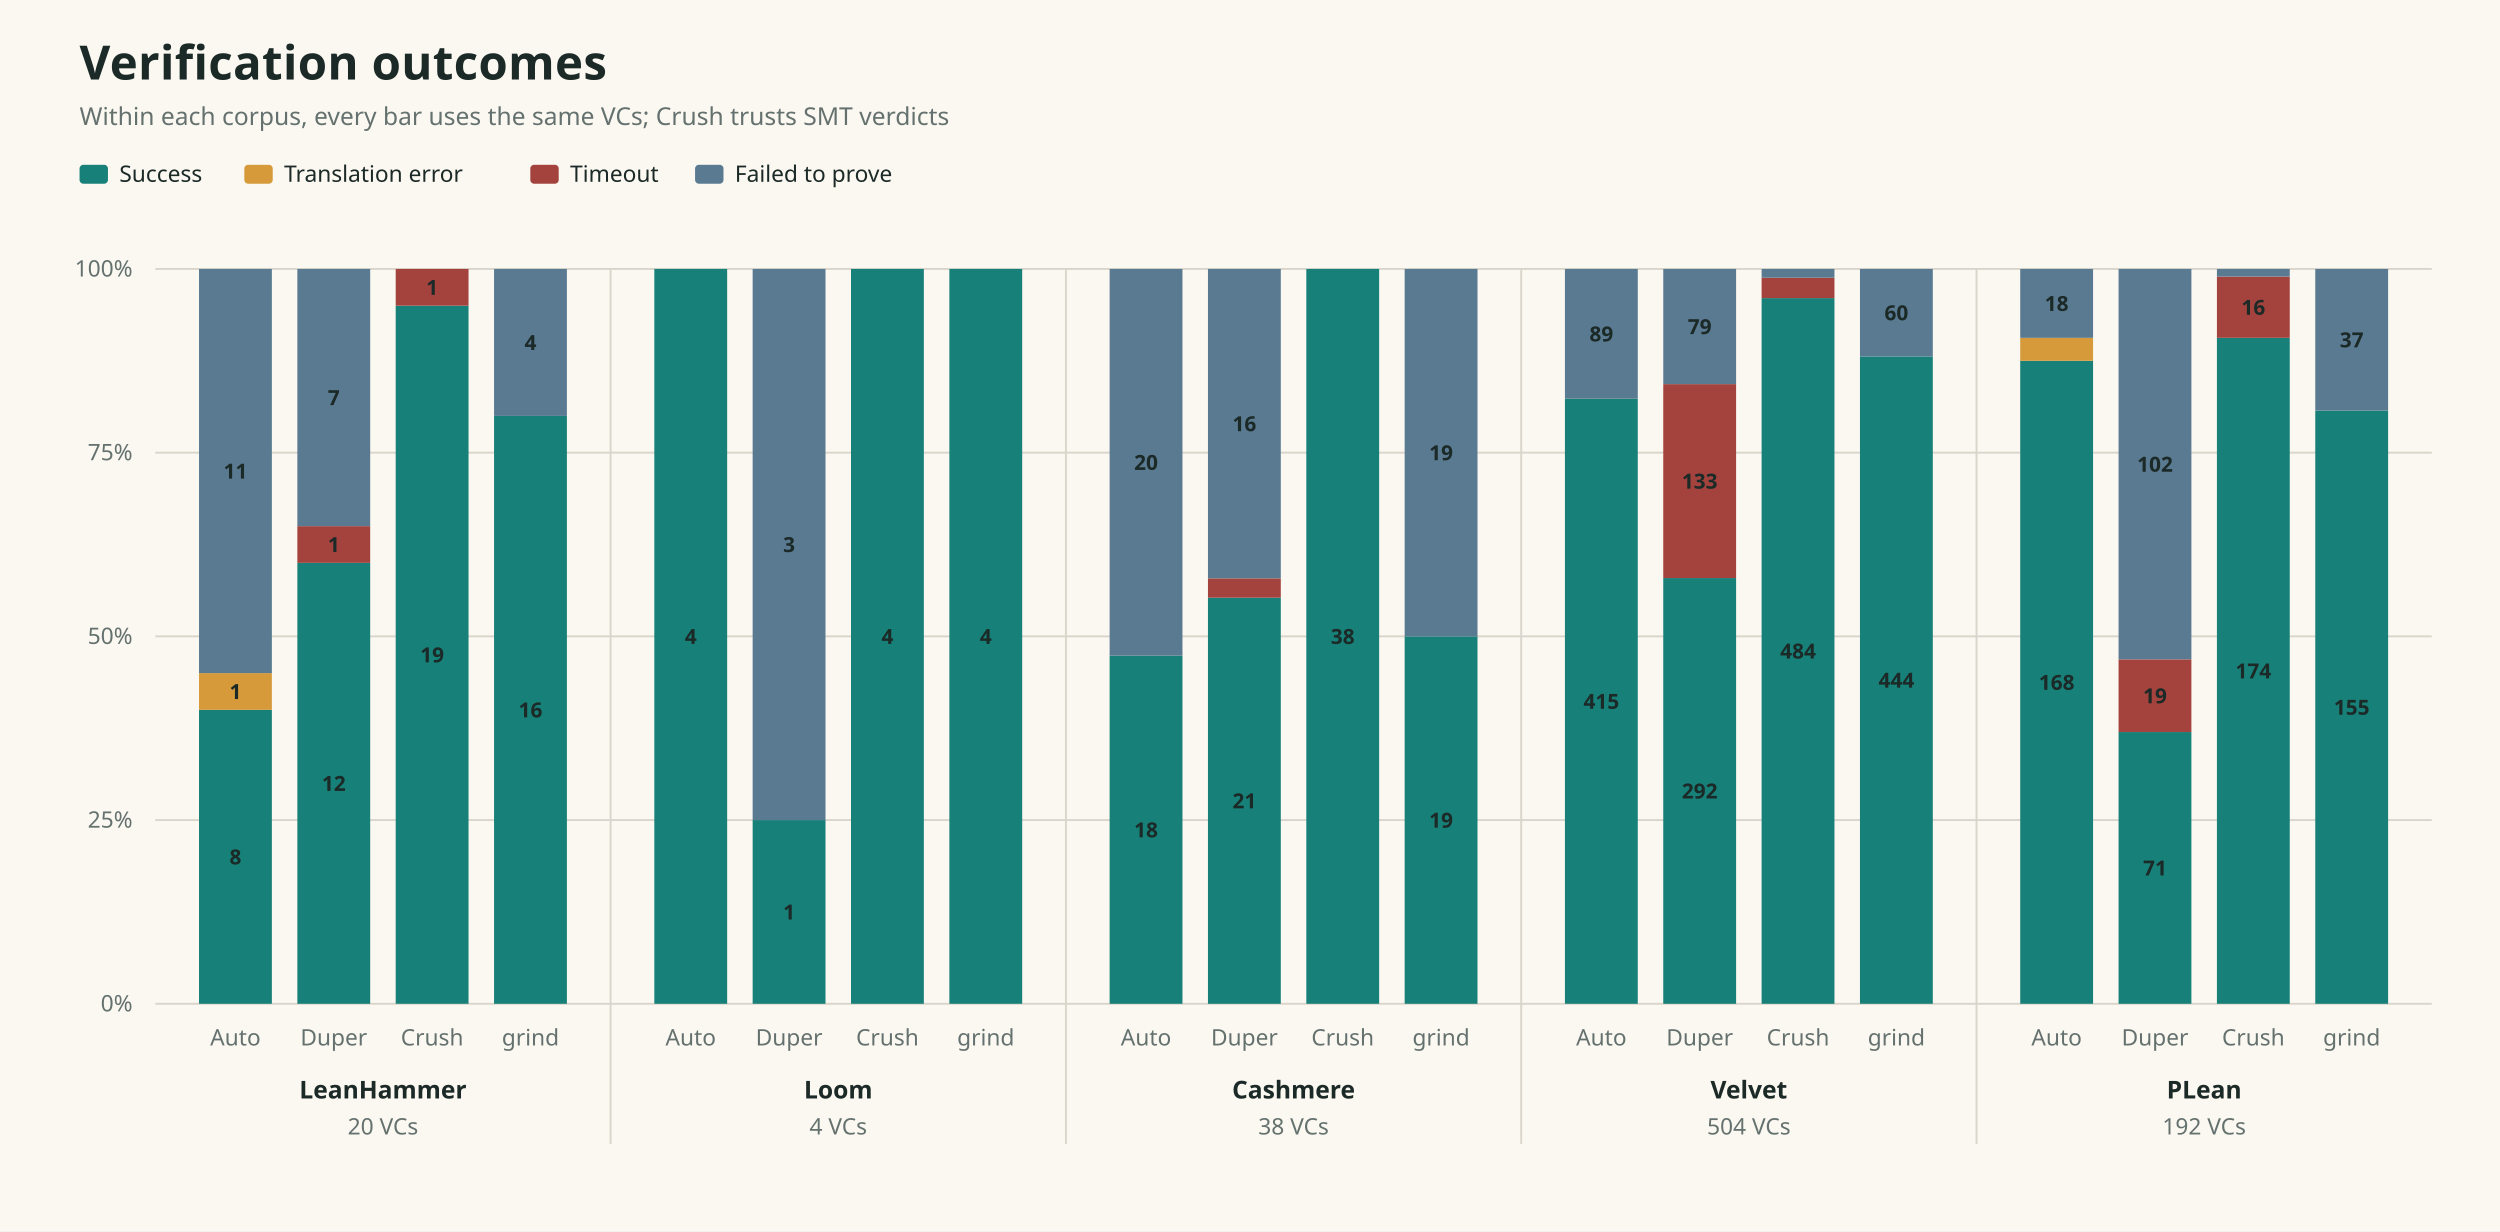
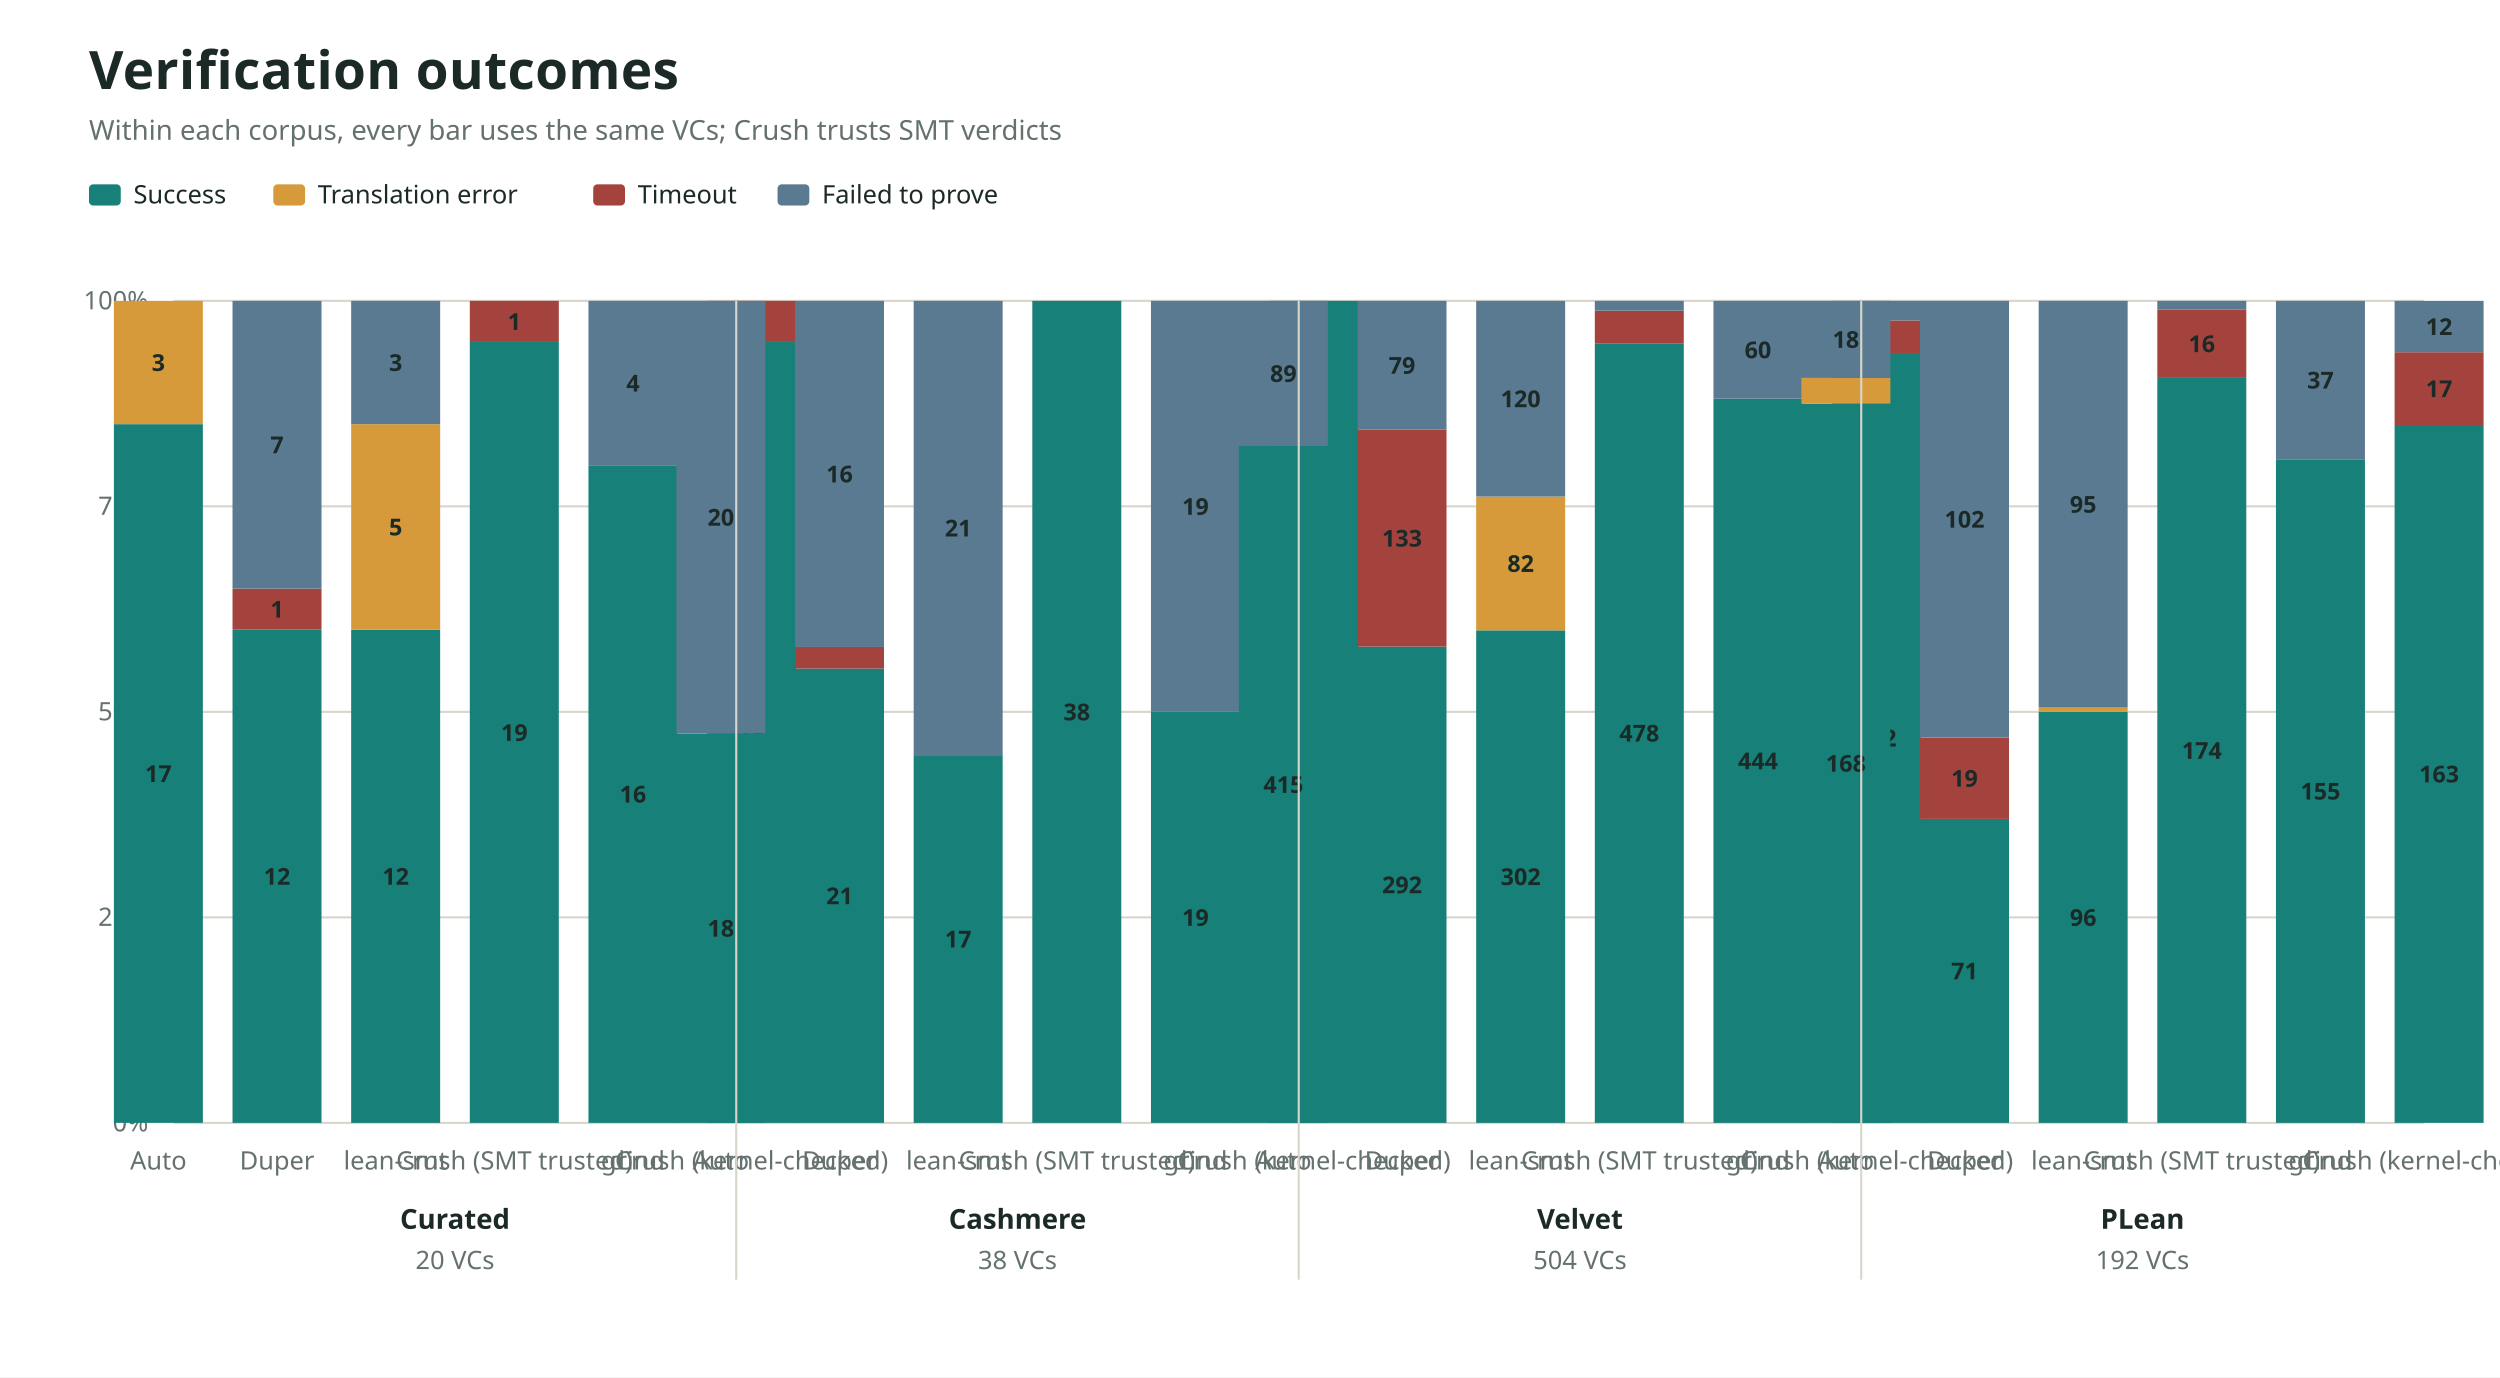
- <svg xmlns="http://www.w3.org/2000/svg" viewBox="0 0 1320 650" role="img" aria-labelledby="title description">
+ <svg xmlns="http://www.w3.org/2000/svg" viewBox="0 0 1180 650" role="img" aria-labelledby="title description">
  <style>
text { fill: #1B2927; font-family: 'Avenir Next', 'IBM Plex Sans', sans-serif; }
.title { font-size: 25px; font-weight: 700; letter-spacing: .2px; }
.subtitle { fill: #64716E; font-size: 13px; }
.axis { fill: #64716E; font-size: 12px; }
.label { font-size: 13px; font-weight: 600; }
.value { font-size: 11px; font-weight: 600; }
.legend { font-size: 12px; }
.grid { stroke: #D9D5CB; stroke-width: 1; }
.axis-line { stroke: #64716E; stroke-width: 1.2; }
</style>
-   <rect width="1320" height="650" fill="#FBF8F1" />
+   <rect width="1180" height="650" fill="#FFFFFF" />
  <text x="42.00" y="42.00" text-anchor="start" class="title">Verification outcomes</text>
  <text x="42.00" y="66.00" text-anchor="start" class="subtitle">Within each corpus, every bar uses the same VCs; Crush trusts SMT verdicts</text>
  <rect x="42.00" y="87.00" width="15.00" height="10.00" rx="2.00" fill="#178078" opacity="1.000" />
  <text x="63.00" y="96.00" text-anchor="start" class="legend">Success</text>
  <rect x="129.00" y="87.00" width="15.00" height="10.00" rx="2.00" fill="#D69A3A" opacity="1.000" />
  <text x="150.00" y="96.00" text-anchor="start" class="legend">Translation error</text>
  <rect x="280.00" y="87.00" width="15.00" height="10.00" rx="2.00" fill="#A4433E" opacity="1.000" />
  <text x="301.00" y="96.00" text-anchor="start" class="legend">Timeout</text>
  <rect x="367.00" y="87.00" width="15.00" height="10.00" rx="2.00" fill="#597A91" opacity="1.000" />
  <text x="388.00" y="96.00" text-anchor="start" class="legend">Failed to prove</text>
-   <line x1="82.00" y1="530.00" x2="1284.00" y2="530.00" class="grid" />
+   <line x1="82.00" y1="530.00" x2="1144.00" y2="530.00" class="grid" />
  <text x="70.00" y="534.00" text-anchor="end" class="axis">0%</text>
-   <line x1="82.00" y1="433.00" x2="1284.00" y2="433.00" class="grid" />
+   <line x1="82.00" y1="433.00" x2="1144.00" y2="433.00" class="grid" />
  <text x="70.00" y="437.00" text-anchor="end" class="axis">25%</text>
-   <line x1="82.00" y1="336.00" x2="1284.00" y2="336.00" class="grid" />
+   <line x1="82.00" y1="336.00" x2="1144.00" y2="336.00" class="grid" />
  <text x="70.00" y="340.00" text-anchor="end" class="axis">50%</text>
-   <line x1="82.00" y1="239.00" x2="1284.00" y2="239.00" class="grid" />
+   <line x1="82.00" y1="239.00" x2="1144.00" y2="239.00" class="grid" />
  <text x="70.00" y="243.00" text-anchor="end" class="axis">75%</text>
-   <line x1="82.00" y1="142.00" x2="1284.00" y2="142.00" class="grid" />
+   <line x1="82.00" y1="142.00" x2="1144.00" y2="142.00" class="grid" />
  <text x="70.00" y="146.00" text-anchor="end" class="axis">100%</text>
  <g>
-     <rect x="105.08" y="374.80" width="38.46" height="155.20" rx="0.00" fill="#178078" opacity="1.000" />
-   </g>
-   <text x="124.31" y="456.40" text-anchor="middle" class="value">8</text>
-   <g>
-     <rect x="105.08" y="355.40" width="38.46" height="19.40" rx="0.00" fill="#D69A3A" opacity="1.000" />
-   </g>
-   <text x="124.31" y="369.10" text-anchor="middle" class="value">1</text>
-   <g>
-     <rect x="105.08" y="142.00" width="38.46" height="213.40" rx="0.00" fill="#597A91" opacity="1.000" />
-   </g>
-   <text x="124.31" y="252.70" text-anchor="middle" class="value">11</text>
-   <text x="124.31" y="552.00" text-anchor="middle" class="axis">Auto</text>
-   <g>
-     <rect x="157.00" y="297.20" width="38.46" height="232.80" rx="0.00" fill="#178078" opacity="1.000" />
-   </g>
-   <text x="176.24" y="417.60" text-anchor="middle" class="value">12</text>
-   <g>
-     <rect x="157.00" y="277.80" width="38.46" height="19.40" rx="0.00" fill="#A4433E" opacity="1.000" />
-   </g>
-   <text x="176.24" y="291.50" text-anchor="middle" class="value">1</text>
-   <g>
-     <rect x="157.00" y="142.00" width="38.46" height="135.80" rx="0.00" fill="#597A91" opacity="1.000" />
-   </g>
-   <text x="176.24" y="213.90" text-anchor="middle" class="value">7</text>
-   <text x="176.24" y="552.00" text-anchor="middle" class="axis">Duper</text>
-   <g>
-     <rect x="208.93" y="161.40" width="38.46" height="368.60" rx="0.00" fill="#178078" opacity="1.000" />
-   </g>
-   <text x="228.16" y="349.70" text-anchor="middle" class="value">19</text>
-   <g>
-     <rect x="208.93" y="142.00" width="38.46" height="19.40" rx="0.00" fill="#A4433E" opacity="1.000" />
-   </g>
-   <text x="228.16" y="155.70" text-anchor="middle" class="value">1</text>
-   <text x="228.16" y="552.00" text-anchor="middle" class="axis">Crush</text>
-   <g>
-     <rect x="260.86" y="219.60" width="38.46" height="310.40" rx="0.00" fill="#178078" opacity="1.000" />
-   </g>
-   <text x="280.09" y="378.80" text-anchor="middle" class="value">16</text>
-   <g>
-     <rect x="260.86" y="142.00" width="38.46" height="77.60" rx="0.00" fill="#597A91" opacity="1.000" />
-   </g>
-   <text x="280.09" y="184.80" text-anchor="middle" class="value">4</text>
-   <text x="280.09" y="552.00" text-anchor="middle" class="axis">grind</text>
-   <text x="202.20" y="580.00" text-anchor="middle" class="label">LeanHammer</text>
-   <text x="202.20" y="599.00" text-anchor="middle" class="axis">20 VCs</text>
-   <g>
-     <rect x="345.48" y="142.00" width="38.46" height="388.00" rx="0.00" fill="#178078" opacity="1.000" />
-   </g>
-   <text x="364.71" y="340.00" text-anchor="middle" class="value">4</text>
-   <text x="364.71" y="552.00" text-anchor="middle" class="axis">Auto</text>
-   <g>
-     <rect x="397.40" y="433.00" width="38.46" height="97.00" rx="0.00" fill="#178078" opacity="1.000" />
-   </g>
-   <text x="416.64" y="485.50" text-anchor="middle" class="value">1</text>
-   <g>
-     <rect x="397.40" y="142.00" width="38.46" height="291.00" rx="0.00" fill="#597A91" opacity="1.000" />
-   </g>
-   <text x="416.64" y="291.50" text-anchor="middle" class="value">3</text>
-   <text x="416.64" y="552.00" text-anchor="middle" class="axis">Duper</text>
-   <g>
-     <rect x="449.33" y="142.00" width="38.46" height="388.00" rx="0.00" fill="#178078" opacity="1.000" />
-   </g>
-   <text x="468.56" y="340.00" text-anchor="middle" class="value">4</text>
-   <text x="468.56" y="552.00" text-anchor="middle" class="axis">Crush</text>
-   <g>
-     <rect x="501.26" y="142.00" width="38.46" height="388.00" rx="0.00" fill="#178078" opacity="1.000" />
-   </g>
-   <text x="520.49" y="340.00" text-anchor="middle" class="value">4</text>
-   <text x="520.49" y="552.00" text-anchor="middle" class="axis">grind</text>
-   <text x="442.60" y="580.00" text-anchor="middle" class="label">Loom</text>
-   <text x="442.60" y="599.00" text-anchor="middle" class="axis">4 VCs</text>
-   <line x1="322.40" y1="142.00" x2="322.40" y2="604.00" stroke="#D9D5CB" />
-   <g>
-     <rect x="585.88" y="346.21" width="38.46" height="183.79" rx="0.00" fill="#178078" opacity="1.000" />
-   </g>
-   <text x="605.11" y="442.11" text-anchor="middle" class="value">18</text>
-   <g>
-     <rect x="585.88" y="142.00" width="38.46" height="204.21" rx="0.00" fill="#597A91" opacity="1.000" />
-   </g>
-   <text x="605.11" y="248.11" text-anchor="middle" class="value">20</text>
-   <text x="605.11" y="552.00" text-anchor="middle" class="axis">Auto</text>
-   <g>
-     <rect x="637.80" y="315.58" width="38.46" height="214.42" rx="0.00" fill="#178078" opacity="1.000" />
-   </g>
-   <text x="657.04" y="426.79" text-anchor="middle" class="value">21</text>
-   <g>
-     <rect x="637.80" y="305.37" width="38.46" height="10.21" rx="0.00" fill="#A4433E" opacity="1.000" />
-   </g>
-   <g>
-     <rect x="637.80" y="142.00" width="38.46" height="163.37" rx="0.00" fill="#597A91" opacity="1.000" />
-   </g>
-   <text x="657.04" y="227.68" text-anchor="middle" class="value">16</text>
-   <text x="657.04" y="552.00" text-anchor="middle" class="axis">Duper</text>
-   <g>
-     <rect x="689.73" y="142.00" width="38.46" height="388.00" rx="0.00" fill="#178078" opacity="1.000" />
-   </g>
-   <text x="708.96" y="340.00" text-anchor="middle" class="value">38</text>
-   <text x="708.96" y="552.00" text-anchor="middle" class="axis">Crush</text>
-   <g>
-     <rect x="741.66" y="336.00" width="38.46" height="194.00" rx="0.00" fill="#178078" opacity="1.000" />
-   </g>
-   <text x="760.89" y="437.00" text-anchor="middle" class="value">19</text>
-   <g>
-     <rect x="741.66" y="142.00" width="38.46" height="194.00" rx="0.00" fill="#597A91" opacity="1.000" />
-   </g>
-   <text x="760.89" y="243.00" text-anchor="middle" class="value">19</text>
-   <text x="760.89" y="552.00" text-anchor="middle" class="axis">grind</text>
-   <text x="683.00" y="580.00" text-anchor="middle" class="label">Cashmere</text>
-   <text x="683.00" y="599.00" text-anchor="middle" class="axis">38 VCs</text>
-   <line x1="562.80" y1="142.00" x2="562.80" y2="604.00" stroke="#D9D5CB" />
-   <g>
-     <rect x="826.28" y="210.52" width="38.46" height="319.48" rx="0.00" fill="#178078" opacity="1.000" />
-   </g>
-   <text x="845.51" y="374.26" text-anchor="middle" class="value">415</text>
-   <g>
-     <rect x="826.28" y="142.00" width="38.46" height="68.52" rx="0.00" fill="#597A91" opacity="1.000" />
-   </g>
-   <text x="845.51" y="180.26" text-anchor="middle" class="value">89</text>
-   <text x="845.51" y="552.00" text-anchor="middle" class="axis">Auto</text>
-   <g>
-     <rect x="878.20" y="305.21" width="38.46" height="224.79" rx="0.00" fill="#178078" opacity="1.000" />
-   </g>
-   <text x="897.44" y="421.60" text-anchor="middle" class="value">292</text>
-   <g>
-     <rect x="878.20" y="202.82" width="38.46" height="102.39" rx="0.00" fill="#A4433E" opacity="1.000" />
-   </g>
-   <text x="897.44" y="258.01" text-anchor="middle" class="value">133</text>
-   <g>
-     <rect x="878.20" y="142.00" width="38.46" height="60.82" rx="0.00" fill="#597A91" opacity="1.000" />
-   </g>
-   <text x="897.44" y="176.41" text-anchor="middle" class="value">79</text>
-   <text x="897.44" y="552.00" text-anchor="middle" class="axis">Duper</text>
-   <g>
-     <rect x="930.13" y="157.40" width="38.46" height="372.60" rx="0.00" fill="#178078" opacity="1.000" />
-   </g>
-   <text x="949.36" y="347.70" text-anchor="middle" class="value">484</text>
-   <g>
-     <rect x="930.13" y="146.62" width="38.46" height="10.78" rx="0.00" fill="#A4433E" opacity="1.000" />
-   </g>
-   <g>
-     <rect x="930.13" y="142.00" width="38.46" height="4.62" rx="0.00" fill="#597A91" opacity="1.000" />
-   </g>
-   <text x="949.36" y="552.00" text-anchor="middle" class="axis">Crush</text>
-   <g>
-     <rect x="982.06" y="188.19" width="38.46" height="341.81" rx="0.00" fill="#178078" opacity="1.000" />
-   </g>
-   <text x="1001.29" y="363.10" text-anchor="middle" class="value">444</text>
-   <g>
-     <rect x="982.06" y="142.00" width="38.46" height="46.19" rx="0.00" fill="#597A91" opacity="1.000" />
-   </g>
-   <text x="1001.29" y="169.10" text-anchor="middle" class="value">60</text>
-   <text x="1001.29" y="552.00" text-anchor="middle" class="axis">grind</text>
-   <text x="923.40" y="580.00" text-anchor="middle" class="label">Velvet</text>
-   <text x="923.40" y="599.00" text-anchor="middle" class="axis">504 VCs</text>
-   <line x1="803.20" y1="142.00" x2="803.20" y2="604.00" stroke="#D9D5CB" />
-   <g>
-     <rect x="1066.68" y="190.50" width="38.46" height="339.50" rx="0.00" fill="#178078" opacity="1.000" />
-   </g>
-   <text x="1085.91" y="364.25" text-anchor="middle" class="value">168</text>
-   <g>
-     <rect x="1066.68" y="178.38" width="38.46" height="12.12" rx="0.00" fill="#D69A3A" opacity="1.000" />
-   </g>
-   <g>
-     <rect x="1066.68" y="142.00" width="38.46" height="36.38" rx="0.00" fill="#597A91" opacity="1.000" />
-   </g>
-   <text x="1085.91" y="164.19" text-anchor="middle" class="value">18</text>
-   <text x="1085.91" y="552.00" text-anchor="middle" class="axis">Auto</text>
-   <g>
-     <rect x="1118.60" y="386.52" width="38.46" height="143.48" rx="0.00" fill="#178078" opacity="1.000" />
-   </g>
-   <text x="1137.84" y="462.26" text-anchor="middle" class="value">71</text>
-   <g>
-     <rect x="1118.60" y="348.13" width="38.46" height="38.40" rx="0.00" fill="#A4433E" opacity="1.000" />
-   </g>
-   <text x="1137.84" y="371.32" text-anchor="middle" class="value">19</text>
-   <g>
-     <rect x="1118.60" y="142.00" width="38.46" height="206.12" rx="0.00" fill="#597A91" opacity="1.000" />
-   </g>
-   <text x="1137.84" y="249.06" text-anchor="middle" class="value">102</text>
-   <text x="1137.84" y="552.00" text-anchor="middle" class="axis">Duper</text>
-   <g>
-     <rect x="1170.53" y="178.38" width="38.46" height="351.62" rx="0.00" fill="#178078" opacity="1.000" />
-   </g>
-   <text x="1189.76" y="358.19" text-anchor="middle" class="value">174</text>
-   <g>
-     <rect x="1170.53" y="146.04" width="38.46" height="32.33" rx="0.00" fill="#A4433E" opacity="1.000" />
-   </g>
-   <text x="1189.76" y="166.21" text-anchor="middle" class="value">16</text>
-   <g>
-     <rect x="1170.53" y="142.00" width="38.46" height="4.04" rx="0.00" fill="#597A91" opacity="1.000" />
-   </g>
-   <text x="1189.76" y="552.00" text-anchor="middle" class="axis">Crush</text>
-   <g>
-     <rect x="1222.46" y="216.77" width="38.46" height="313.23" rx="0.00" fill="#178078" opacity="1.000" />
-   </g>
-   <text x="1241.69" y="377.39" text-anchor="middle" class="value">155</text>
-   <g>
-     <rect x="1222.46" y="142.00" width="38.46" height="74.77" rx="0.00" fill="#597A91" opacity="1.000" />
-   </g>
-   <text x="1241.69" y="183.39" text-anchor="middle" class="value">37</text>
-   <text x="1241.69" y="552.00" text-anchor="middle" class="axis">grind</text>
-   <text x="1163.80" y="580.00" text-anchor="middle" class="label">PLean</text>
-   <text x="1163.80" y="599.00" text-anchor="middle" class="axis">192 VCs</text>
-   <line x1="1043.60" y1="142.00" x2="1043.60" y2="604.00" stroke="#D9D5CB" />
+     <rect x="53.75" y="200.20" width="42.00" height="329.80" rx="0.00" fill="#178078" opacity="1.000" />
+   </g>
+   <text x="74.75" y="369.10" text-anchor="middle" class="value">17</text>
+   <g>
+     <rect x="53.75" y="142.00" width="42.00" height="58.20" rx="0.00" fill="#D69A3A" opacity="1.000" />
+   </g>
+   <text x="74.75" y="175.10" text-anchor="middle" class="value">3</text>
+   <text x="74.75" y="552.00" text-anchor="middle" class="axis">Auto</text>
+   <g>
+     <rect x="109.75" y="297.20" width="42.00" height="232.80" rx="0.00" fill="#178078" opacity="1.000" />
+   </g>
+   <text x="130.75" y="417.60" text-anchor="middle" class="value">12</text>
+   <g>
+     <rect x="109.75" y="277.80" width="42.00" height="19.40" rx="0.00" fill="#A4433E" opacity="1.000" />
+   </g>
+   <text x="130.75" y="291.50" text-anchor="middle" class="value">1</text>
+   <g>
+     <rect x="109.75" y="142.00" width="42.00" height="135.80" rx="0.00" fill="#597A91" opacity="1.000" />
+   </g>
+   <text x="130.75" y="213.90" text-anchor="middle" class="value">7</text>
+   <text x="130.75" y="552.00" text-anchor="middle" class="axis">Duper</text>
+   <g>
+     <rect x="165.75" y="297.20" width="42.00" height="232.80" rx="0.00" fill="#178078" opacity="1.000" />
+   </g>
+   <text x="186.75" y="417.60" text-anchor="middle" class="value">12</text>
+   <g>
+     <rect x="165.75" y="200.20" width="42.00" height="97.00" rx="0.00" fill="#D69A3A" opacity="1.000" />
+   </g>
+   <text x="186.75" y="252.70" text-anchor="middle" class="value">5</text>
+   <g>
+     <rect x="165.75" y="142.00" width="42.00" height="58.20" rx="0.00" fill="#597A91" opacity="1.000" />
+   </g>
+   <text x="186.75" y="175.10" text-anchor="middle" class="value">3</text>
+   <text x="186.75" y="552.00" text-anchor="middle" class="axis">lean-smt</text>
+   <g>
+     <rect x="221.75" y="161.40" width="42.00" height="368.60" rx="0.00" fill="#178078" opacity="1.000" />
+   </g>
+   <text x="242.75" y="349.70" text-anchor="middle" class="value">19</text>
+   <g>
+     <rect x="221.75" y="142.00" width="42.00" height="19.40" rx="0.00" fill="#A4433E" opacity="1.000" />
+   </g>
+   <text x="242.75" y="155.70" text-anchor="middle" class="value">1</text>
+   <text x="242.75" y="552.00" text-anchor="middle" class="axis">Crush (SMT trusted)</text>
+   <g>
+     <rect x="277.75" y="219.60" width="42.00" height="310.40" rx="0.00" fill="#178078" opacity="1.000" />
+   </g>
+   <text x="298.75" y="378.80" text-anchor="middle" class="value">16</text>
+   <g>
+     <rect x="277.75" y="142.00" width="42.00" height="77.60" rx="0.00" fill="#597A91" opacity="1.000" />
+   </g>
+   <text x="298.75" y="184.80" text-anchor="middle" class="value">4</text>
+   <text x="298.75" y="552.00" text-anchor="middle" class="axis">grind</text>
+   <g>
+     <rect x="333.75" y="161.40" width="42.00" height="368.60" rx="0.00" fill="#178078" opacity="1.000" />
+   </g>
+   <text x="354.75" y="349.70" text-anchor="middle" class="value">19</text>
+   <g>
+     <rect x="333.75" y="142.00" width="42.00" height="19.40" rx="0.00" fill="#A4433E" opacity="1.000" />
+   </g>
+   <text x="354.75" y="155.70" text-anchor="middle" class="value">1</text>
+   <text x="354.75" y="552.00" text-anchor="middle" class="axis">Crush (kernel-checked)</text>
+   <text x="214.75" y="580.00" text-anchor="middle" class="label">Curated</text>
+   <text x="214.75" y="599.00" text-anchor="middle" class="axis">20 VCs</text>
+   <g>
+     <rect x="319.25" y="346.21" width="42.00" height="183.79" rx="0.00" fill="#178078" opacity="1.000" />
+   </g>
+   <text x="340.25" y="442.11" text-anchor="middle" class="value">18</text>
+   <g>
+     <rect x="319.25" y="142.00" width="42.00" height="204.21" rx="0.00" fill="#597A91" opacity="1.000" />
+   </g>
+   <text x="340.25" y="248.11" text-anchor="middle" class="value">20</text>
+   <text x="340.25" y="552.00" text-anchor="middle" class="axis">Auto</text>
+   <g>
+     <rect x="375.25" y="315.58" width="42.00" height="214.42" rx="0.00" fill="#178078" opacity="1.000" />
+   </g>
+   <text x="396.25" y="426.79" text-anchor="middle" class="value">21</text>
+   <g>
+     <rect x="375.25" y="305.37" width="42.00" height="10.21" rx="0.00" fill="#A4433E" opacity="1.000" />
+   </g>
+   <g>
+     <rect x="375.25" y="142.00" width="42.00" height="163.37" rx="0.00" fill="#597A91" opacity="1.000" />
+   </g>
+   <text x="396.25" y="227.68" text-anchor="middle" class="value">16</text>
+   <text x="396.25" y="552.00" text-anchor="middle" class="axis">Duper</text>
+   <g>
+     <rect x="431.25" y="356.42" width="42.00" height="173.58" rx="0.00" fill="#178078" opacity="1.000" />
+   </g>
+   <text x="452.25" y="447.21" text-anchor="middle" class="value">17</text>
+   <g>
+     <rect x="431.25" y="142.00" width="42.00" height="214.42" rx="0.00" fill="#597A91" opacity="1.000" />
+   </g>
+   <text x="452.25" y="253.21" text-anchor="middle" class="value">21</text>
+   <text x="452.25" y="552.00" text-anchor="middle" class="axis">lean-smt</text>
+   <g>
+     <rect x="487.25" y="142.00" width="42.00" height="388.00" rx="0.00" fill="#178078" opacity="1.000" />
+   </g>
+   <text x="508.25" y="340.00" text-anchor="middle" class="value">38</text>
+   <text x="508.25" y="552.00" text-anchor="middle" class="axis">Crush (SMT trusted)</text>
+   <g>
+     <rect x="543.25" y="336.00" width="42.00" height="194.00" rx="0.00" fill="#178078" opacity="1.000" />
+   </g>
+   <text x="564.25" y="437.00" text-anchor="middle" class="value">19</text>
+   <g>
+     <rect x="543.25" y="142.00" width="42.00" height="194.00" rx="0.00" fill="#597A91" opacity="1.000" />
+   </g>
+   <text x="564.25" y="243.00" text-anchor="middle" class="value">19</text>
+   <text x="564.25" y="552.00" text-anchor="middle" class="axis">grind</text>
+   <g>
+     <rect x="599.25" y="142.00" width="42.00" height="388.00" rx="0.00" fill="#178078" opacity="1.000" />
+   </g>
+   <text x="620.25" y="340.00" text-anchor="middle" class="value">38</text>
+   <text x="620.25" y="552.00" text-anchor="middle" class="axis">Crush (kernel-checked)</text>
+   <text x="480.25" y="580.00" text-anchor="middle" class="label">Cashmere</text>
+   <text x="480.25" y="599.00" text-anchor="middle" class="axis">38 VCs</text>
+   <line x1="347.50" y1="142.00" x2="347.50" y2="604.00" stroke="#D9D5CB" />
+   <g>
+     <rect x="584.75" y="210.52" width="42.00" height="319.48" rx="0.00" fill="#178078" opacity="1.000" />
+   </g>
+   <text x="605.75" y="374.26" text-anchor="middle" class="value">415</text>
+   <g>
+     <rect x="584.75" y="142.00" width="42.00" height="68.52" rx="0.00" fill="#597A91" opacity="1.000" />
+   </g>
+   <text x="605.75" y="180.26" text-anchor="middle" class="value">89</text>
+   <text x="605.75" y="552.00" text-anchor="middle" class="axis">Auto</text>
+   <g>
+     <rect x="640.75" y="305.21" width="42.00" height="224.79" rx="0.00" fill="#178078" opacity="1.000" />
+   </g>
+   <text x="661.75" y="421.60" text-anchor="middle" class="value">292</text>
+   <g>
+     <rect x="640.75" y="202.82" width="42.00" height="102.39" rx="0.00" fill="#A4433E" opacity="1.000" />
+   </g>
+   <text x="661.75" y="258.01" text-anchor="middle" class="value">133</text>
+   <g>
+     <rect x="640.75" y="142.00" width="42.00" height="60.82" rx="0.00" fill="#597A91" opacity="1.000" />
+   </g>
+   <text x="661.75" y="176.41" text-anchor="middle" class="value">79</text>
+   <text x="661.75" y="552.00" text-anchor="middle" class="axis">Duper</text>
+   <g>
+     <rect x="696.75" y="297.51" width="42.00" height="232.49" rx="0.00" fill="#178078" opacity="1.000" />
+   </g>
+   <text x="717.75" y="417.75" text-anchor="middle" class="value">302</text>
+   <g>
+     <rect x="696.75" y="234.38" width="42.00" height="63.13" rx="0.00" fill="#D69A3A" opacity="1.000" />
+   </g>
+   <text x="717.75" y="269.94" text-anchor="middle" class="value">82</text>
+   <g>
+     <rect x="696.75" y="142.00" width="42.00" height="92.38" rx="0.00" fill="#597A91" opacity="1.000" />
+   </g>
+   <text x="717.75" y="192.19" text-anchor="middle" class="value">120</text>
+   <text x="717.75" y="552.00" text-anchor="middle" class="axis">lean-smt</text>
+   <g>
+     <rect x="752.75" y="162.02" width="42.00" height="367.98" rx="0.00" fill="#178078" opacity="1.000" />
+   </g>
+   <text x="773.75" y="350.01" text-anchor="middle" class="value">478</text>
+   <g>
+     <rect x="752.75" y="146.62" width="42.00" height="15.40" rx="0.00" fill="#A4433E" opacity="1.000" />
+   </g>
+   <g>
+     <rect x="752.75" y="142.00" width="42.00" height="4.62" rx="0.00" fill="#597A91" opacity="1.000" />
+   </g>
+   <text x="773.75" y="552.00" text-anchor="middle" class="axis">Crush (SMT trusted)</text>
+   <g>
+     <rect x="808.75" y="188.19" width="42.00" height="341.81" rx="0.00" fill="#178078" opacity="1.000" />
+   </g>
+   <text x="829.75" y="363.10" text-anchor="middle" class="value">444</text>
+   <g>
+     <rect x="808.75" y="142.00" width="42.00" height="46.19" rx="0.00" fill="#597A91" opacity="1.000" />
+   </g>
+   <text x="829.75" y="169.10" text-anchor="middle" class="value">60</text>
+   <text x="829.75" y="552.00" text-anchor="middle" class="axis">grind</text>
+   <g>
+     <rect x="864.75" y="166.63" width="42.00" height="363.37" rx="0.00" fill="#178078" opacity="1.000" />
+   </g>
+   <text x="885.75" y="352.32" text-anchor="middle" class="value">472</text>
+   <g>
+     <rect x="864.75" y="151.24" width="42.00" height="15.40" rx="0.00" fill="#A4433E" opacity="1.000" />
+   </g>
+   <g>
+     <rect x="864.75" y="142.00" width="42.00" height="9.24" rx="0.00" fill="#597A91" opacity="1.000" />
+   </g>
+   <text x="885.75" y="552.00" text-anchor="middle" class="axis">Crush (kernel-checked)</text>
+   <text x="745.75" y="580.00" text-anchor="middle" class="label">Velvet</text>
+   <text x="745.75" y="599.00" text-anchor="middle" class="axis">504 VCs</text>
+   <line x1="613.00" y1="142.00" x2="613.00" y2="604.00" stroke="#D9D5CB" />
+   <g>
+     <rect x="850.25" y="190.50" width="42.00" height="339.50" rx="0.00" fill="#178078" opacity="1.000" />
+   </g>
+   <text x="871.25" y="364.25" text-anchor="middle" class="value">168</text>
+   <g>
+     <rect x="850.25" y="178.38" width="42.00" height="12.12" rx="0.00" fill="#D69A3A" opacity="1.000" />
+   </g>
+   <g>
+     <rect x="850.25" y="142.00" width="42.00" height="36.38" rx="0.00" fill="#597A91" opacity="1.000" />
+   </g>
+   <text x="871.25" y="164.19" text-anchor="middle" class="value">18</text>
+   <text x="871.25" y="552.00" text-anchor="middle" class="axis">Auto</text>
+   <g>
+     <rect x="906.25" y="386.52" width="42.00" height="143.48" rx="0.00" fill="#178078" opacity="1.000" />
+   </g>
+   <text x="927.25" y="462.26" text-anchor="middle" class="value">71</text>
+   <g>
+     <rect x="906.25" y="348.13" width="42.00" height="38.40" rx="0.00" fill="#A4433E" opacity="1.000" />
+   </g>
+   <text x="927.25" y="371.32" text-anchor="middle" class="value">19</text>
+   <g>
+     <rect x="906.25" y="142.00" width="42.00" height="206.12" rx="0.00" fill="#597A91" opacity="1.000" />
+   </g>
+   <text x="927.25" y="249.06" text-anchor="middle" class="value">102</text>
+   <text x="927.25" y="552.00" text-anchor="middle" class="axis">Duper</text>
+   <g>
+     <rect x="962.25" y="336.00" width="42.00" height="194.00" rx="0.00" fill="#178078" opacity="1.000" />
+   </g>
+   <text x="983.25" y="437.00" text-anchor="middle" class="value">96</text>
+   <g>
+     <rect x="962.25" y="333.98" width="42.00" height="2.02" rx="0.00" fill="#D69A3A" opacity="1.000" />
+   </g>
+   <g>
+     <rect x="962.25" y="142.00" width="42.00" height="191.98" rx="0.00" fill="#597A91" opacity="1.000" />
+   </g>
+   <text x="983.25" y="241.99" text-anchor="middle" class="value">95</text>
+   <text x="983.25" y="552.00" text-anchor="middle" class="axis">lean-smt</text>
+   <g>
+     <rect x="1018.25" y="178.38" width="42.00" height="351.62" rx="0.00" fill="#178078" opacity="1.000" />
+   </g>
+   <text x="1039.25" y="358.19" text-anchor="middle" class="value">174</text>
+   <g>
+     <rect x="1018.25" y="146.04" width="42.00" height="32.33" rx="0.00" fill="#A4433E" opacity="1.000" />
+   </g>
+   <text x="1039.25" y="166.21" text-anchor="middle" class="value">16</text>
+   <g>
+     <rect x="1018.25" y="142.00" width="42.00" height="4.04" rx="0.00" fill="#597A91" opacity="1.000" />
+   </g>
+   <text x="1039.25" y="552.00" text-anchor="middle" class="axis">Crush (SMT trusted)</text>
+   <g>
+     <rect x="1074.25" y="216.77" width="42.00" height="313.23" rx="0.00" fill="#178078" opacity="1.000" />
+   </g>
+   <text x="1095.25" y="377.39" text-anchor="middle" class="value">155</text>
+   <g>
+     <rect x="1074.25" y="142.00" width="42.00" height="74.77" rx="0.00" fill="#597A91" opacity="1.000" />
+   </g>
+   <text x="1095.25" y="183.39" text-anchor="middle" class="value">37</text>
+   <text x="1095.25" y="552.00" text-anchor="middle" class="axis">grind</text>
+   <g>
+     <rect x="1130.25" y="200.60" width="42.00" height="329.40" rx="0.00" fill="#178078" opacity="1.000" />
+   </g>
+   <text x="1151.25" y="369.30" text-anchor="middle" class="value">163</text>
+   <g>
+     <rect x="1130.25" y="166.25" width="42.00" height="34.35" rx="0.00" fill="#A4433E" opacity="1.000" />
+   </g>
+   <text x="1151.25" y="187.43" text-anchor="middle" class="value">17</text>
+   <g>
+     <rect x="1130.25" y="142.00" width="42.00" height="24.25" rx="0.00" fill="#597A91" opacity="1.000" />
+   </g>
+   <text x="1151.25" y="158.13" text-anchor="middle" class="value">12</text>
+   <text x="1151.25" y="552.00" text-anchor="middle" class="axis">Crush (kernel-checked)</text>
+   <text x="1011.25" y="580.00" text-anchor="middle" class="label">PLean</text>
+   <text x="1011.25" y="599.00" text-anchor="middle" class="axis">192 VCs</text>
+   <line x1="878.50" y1="142.00" x2="878.50" y2="604.00" stroke="#D9D5CB" />
</svg>
